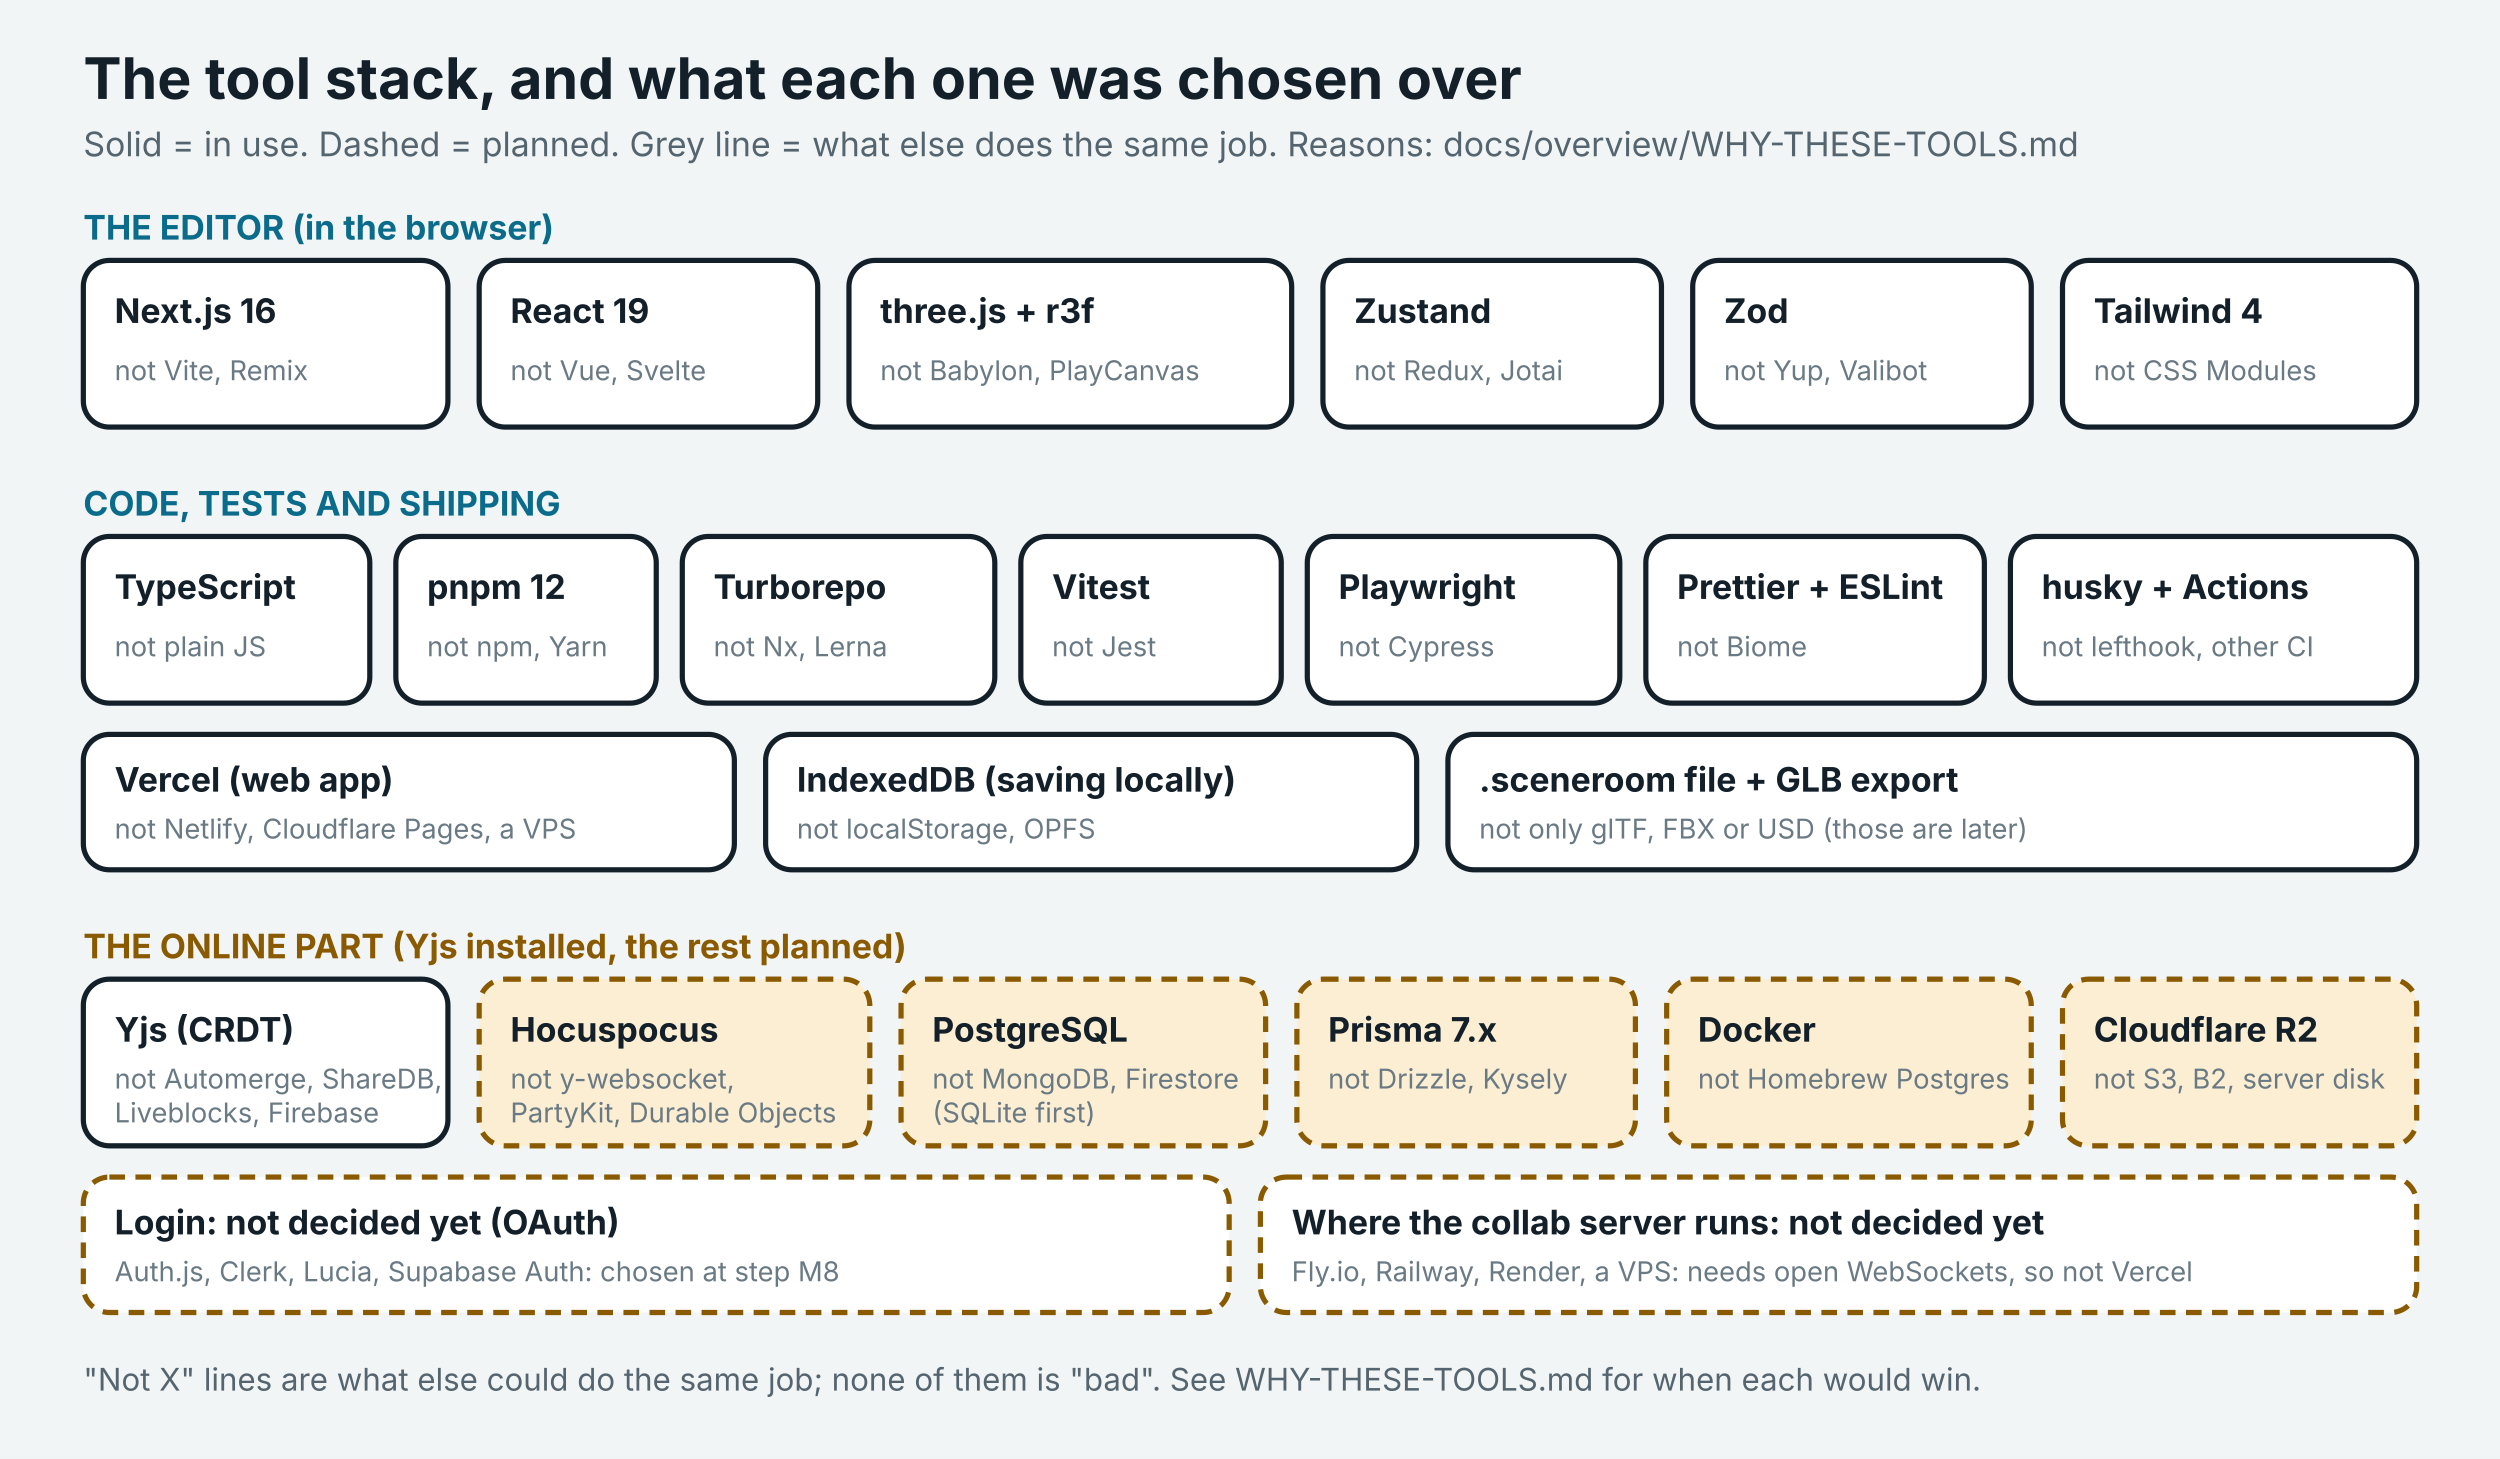
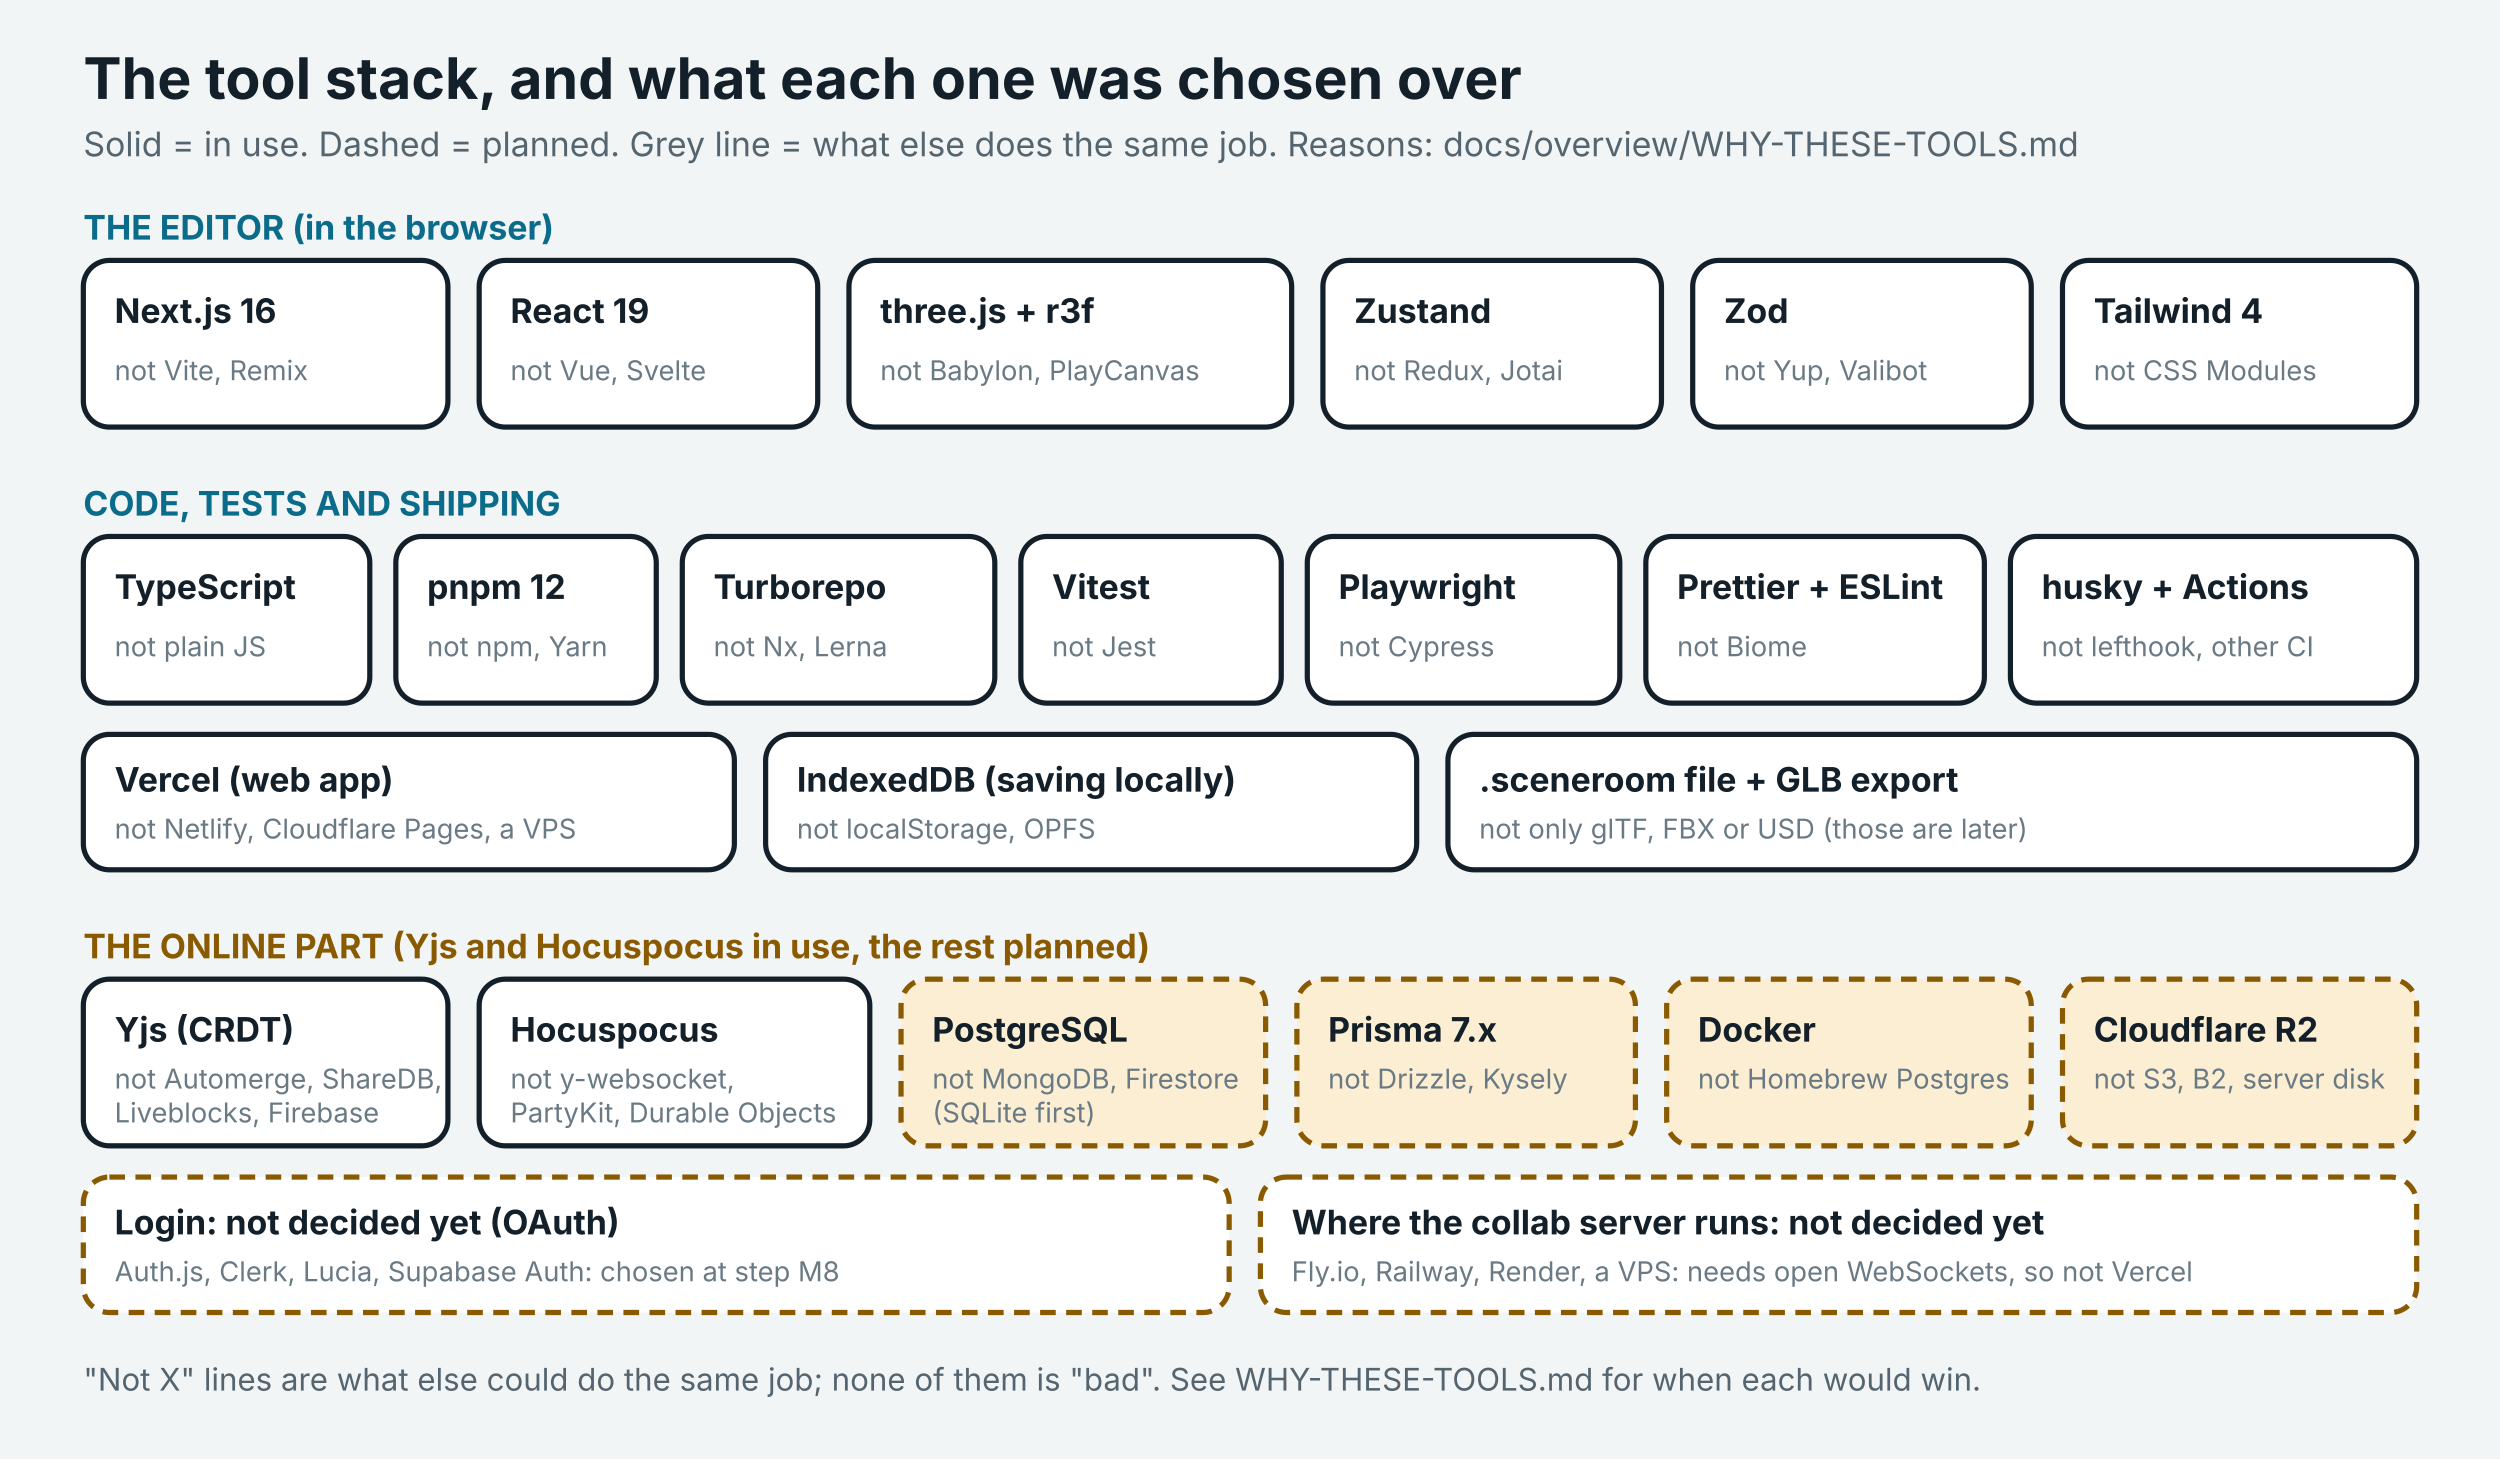
<svg xmlns="http://www.w3.org/2000/svg" viewBox="0 0 960 560" width="960" height="560" role="img" aria-labelledby="t d" font-family="Inter, system-ui, sans-serif">
  <rect width="960" height="560" fill="#f2f5f6" />
  <text x="32" y="38" font-size="22" font-weight="700" fill="#13202a">The tool stack, and what each one was chosen over</text>
  <text x="32" y="60" font-size="13" fill="#55656f">Solid = in use. Dashed = planned. Grey line = what else does the same job. Reasons: docs/overview/WHY-THESE-TOOLS.md</text>
  <text x="32" y="92" font-size="13" font-weight="700" fill="#0a6c8a">THE EDITOR (in the browser)</text>
  <rect x="32" y="100" width="140" height="64" rx="10" fill="#fff" stroke="#13202a" stroke-width="2" />
  <text x="44" y="124" font-size="13" font-weight="700" fill="#13202a">Next.js 16</text>
  <text x="44" y="146" font-size="10.5" fill="#6a7a84">not Vite, Remix</text>
  <rect x="184" y="100" width="130" height="64" rx="10" fill="#fff" stroke="#13202a" stroke-width="2" />
  <text x="196" y="124" font-size="13" font-weight="700" fill="#13202a">React 19</text>
  <text x="196" y="146" font-size="10.5" fill="#6a7a84">not Vue, Svelte</text>
  <rect x="326" y="100" width="170" height="64" rx="10" fill="#fff" stroke="#13202a" stroke-width="2" />
  <text x="338" y="124" font-size="13" font-weight="700" fill="#13202a">three.js + r3f</text>
  <text x="338" y="146" font-size="10.5" fill="#6a7a84">not Babylon, PlayCanvas</text>
  <rect x="508" y="100" width="130" height="64" rx="10" fill="#fff" stroke="#13202a" stroke-width="2" />
  <text x="520" y="124" font-size="13" font-weight="700" fill="#13202a">Zustand</text>
  <text x="520" y="146" font-size="10.5" fill="#6a7a84">not Redux, Jotai</text>
  <rect x="650" y="100" width="130" height="64" rx="10" fill="#fff" stroke="#13202a" stroke-width="2" />
  <text x="662" y="124" font-size="13" font-weight="700" fill="#13202a">Zod</text>
  <text x="662" y="146" font-size="10.5" fill="#6a7a84">not Yup, Valibot</text>
  <rect x="792" y="100" width="136" height="64" rx="10" fill="#fff" stroke="#13202a" stroke-width="2" />
  <text x="804" y="124" font-size="13" font-weight="700" fill="#13202a">Tailwind 4</text>
  <text x="804" y="146" font-size="10.5" fill="#6a7a84">not CSS Modules</text>
  <text x="32" y="198" font-size="13" font-weight="700" fill="#0a6c8a">CODE, TESTS AND SHIPPING</text>
  <rect x="32" y="206" width="110" height="64" rx="10" fill="#fff" stroke="#13202a" stroke-width="2" />
  <text x="44" y="230" font-size="13" font-weight="700" fill="#13202a">TypeScript</text>
  <text x="44" y="252" font-size="10.5" fill="#6a7a84">not plain JS</text>
  <rect x="152" y="206" width="100" height="64" rx="10" fill="#fff" stroke="#13202a" stroke-width="2" />
  <text x="164" y="230" font-size="13" font-weight="700" fill="#13202a">pnpm 12</text>
  <text x="164" y="252" font-size="10.5" fill="#6a7a84">not npm, Yarn</text>
  <rect x="262" y="206" width="120" height="64" rx="10" fill="#fff" stroke="#13202a" stroke-width="2" />
  <text x="274" y="230" font-size="13" font-weight="700" fill="#13202a">Turborepo</text>
  <text x="274" y="252" font-size="10.5" fill="#6a7a84">not Nx, Lerna</text>
  <rect x="392" y="206" width="100" height="64" rx="10" fill="#fff" stroke="#13202a" stroke-width="2" />
  <text x="404" y="230" font-size="13" font-weight="700" fill="#13202a">Vitest</text>
  <text x="404" y="252" font-size="10.5" fill="#6a7a84">not Jest</text>
  <rect x="502" y="206" width="120" height="64" rx="10" fill="#fff" stroke="#13202a" stroke-width="2" />
  <text x="514" y="230" font-size="13" font-weight="700" fill="#13202a">Playwright</text>
  <text x="514" y="252" font-size="10.5" fill="#6a7a84">not Cypress</text>
  <rect x="632" y="206" width="130" height="64" rx="10" fill="#fff" stroke="#13202a" stroke-width="2" />
  <text x="644" y="230" font-size="13" font-weight="700" fill="#13202a">Prettier + ESLint</text>
  <text x="644" y="252" font-size="10.5" fill="#6a7a84">not Biome</text>
  <rect x="772" y="206" width="156" height="64" rx="10" fill="#fff" stroke="#13202a" stroke-width="2" />
  <text x="784" y="230" font-size="13" font-weight="700" fill="#13202a">husky + Actions</text>
  <text x="784" y="252" font-size="10.5" fill="#6a7a84">not lefthook, other CI</text>
  <rect x="32" y="282" width="250" height="52" rx="10" fill="#fff" stroke="#13202a" stroke-width="2" />
  <text x="44" y="304" font-size="13" font-weight="700" fill="#13202a">Vercel (web app)</text>
  <text x="44" y="322" font-size="10.5" fill="#6a7a84">not Netlify, Cloudflare Pages, a VPS</text>
  <rect x="294" y="282" width="250" height="52" rx="10" fill="#fff" stroke="#13202a" stroke-width="2" />
  <text x="306" y="304" font-size="13" font-weight="700" fill="#13202a">IndexedDB (saving locally)</text>
  <text x="306" y="322" font-size="10.5" fill="#6a7a84">not localStorage, OPFS</text>
  <rect x="556" y="282" width="372" height="52" rx="10" fill="#fff" stroke="#13202a" stroke-width="2" />
  <text x="568" y="304" font-size="13" font-weight="700" fill="#13202a">.sceneroom file + GLB export</text>
  <text x="568" y="322" font-size="10.5" fill="#6a7a84">not only glTF, FBX or USD (those are later)</text>
-   <text x="32" y="368" font-size="13" font-weight="700" fill="#8a5a00">THE ONLINE PART (Yjs installed, the rest planned)</text>
+   <text x="32" y="368" font-size="13" font-weight="700" fill="#8a5a00">THE ONLINE PART (Yjs and Hocuspocus in use, the rest planned)</text>
  <rect x="32" y="376" width="140" height="64" rx="10" fill="#fff" stroke="#13202a" stroke-width="2" />
  <text x="44" y="400" font-size="13" font-weight="700" fill="#13202a">Yjs (CRDT)</text>
  <text x="44" y="418" font-size="10.5" fill="#6a7a84">not Automerge, ShareDB,</text>
  <text x="44" y="431" font-size="10.5" fill="#6a7a84">Liveblocks, Firebase</text>
-   <rect x="184" y="376" width="150" height="64" rx="10" fill="#fbeed2" stroke="#8a5a00" stroke-width="2" stroke-dasharray="6 4" />
+   <rect x="184" y="376" width="150" height="64" rx="10" fill="#fff" stroke="#13202a" stroke-width="2" />
  <text x="196" y="400" font-size="13" font-weight="700" fill="#13202a">Hocuspocus</text>
  <text x="196" y="418" font-size="10.5" fill="#6a7a84">not y-websocket,</text>
  <text x="196" y="431" font-size="10.5" fill="#6a7a84">PartyKit, Durable Objects</text>
  <rect x="346" y="376" width="140" height="64" rx="10" fill="#fbeed2" stroke="#8a5a00" stroke-width="2" stroke-dasharray="6 4" />
  <text x="358" y="400" font-size="13" font-weight="700" fill="#13202a">PostgreSQL</text>
  <text x="358" y="418" font-size="10.5" fill="#6a7a84">not MongoDB, Firestore</text>
  <text x="358" y="431" font-size="10.5" fill="#6a7a84">(SQLite first)</text>
  <rect x="498" y="376" width="130" height="64" rx="10" fill="#fbeed2" stroke="#8a5a00" stroke-width="2" stroke-dasharray="6 4" />
  <text x="510" y="400" font-size="13" font-weight="700" fill="#13202a">Prisma 7.x</text>
  <text x="510" y="418" font-size="10.5" fill="#6a7a84">not Drizzle, Kysely</text>
  <rect x="640" y="376" width="140" height="64" rx="10" fill="#fbeed2" stroke="#8a5a00" stroke-width="2" stroke-dasharray="6 4" />
  <text x="652" y="400" font-size="13" font-weight="700" fill="#13202a">Docker</text>
  <text x="652" y="418" font-size="10.5" fill="#6a7a84">not Homebrew Postgres</text>
  <rect x="792" y="376" width="136" height="64" rx="10" fill="#fbeed2" stroke="#8a5a00" stroke-width="2" stroke-dasharray="6 4" />
  <text x="804" y="400" font-size="13" font-weight="700" fill="#13202a">Cloudflare R2</text>
  <text x="804" y="418" font-size="10.5" fill="#6a7a84">not S3, B2, server disk</text>
  <rect x="32" y="452" width="440" height="52" rx="10" fill="#fff" stroke="#8a5a00" stroke-width="2" stroke-dasharray="6 4" />
  <text x="44" y="474" font-size="13" font-weight="700" fill="#13202a">Login: not decided yet (OAuth)</text>
  <text x="44" y="492" font-size="10.5" fill="#6a7a84">Auth.js, Clerk, Lucia, Supabase Auth: chosen at step M8</text>
  <rect x="484" y="452" width="444" height="52" rx="10" fill="#fff" stroke="#8a5a00" stroke-width="2" stroke-dasharray="6 4" />
  <text x="496" y="474" font-size="13" font-weight="700" fill="#13202a">Where the collab server runs: not decided yet</text>
  <text x="496" y="492" font-size="10.5" fill="#6a7a84">Fly.io, Railway, Render, a VPS: needs open WebSockets, so not Vercel</text>
  <text x="32" y="534" font-size="12" fill="#55656f">"Not X" lines are what else could do the same job; none of them is "bad". See WHY-THESE-TOOLS.md for when each would win.</text>
</svg>
